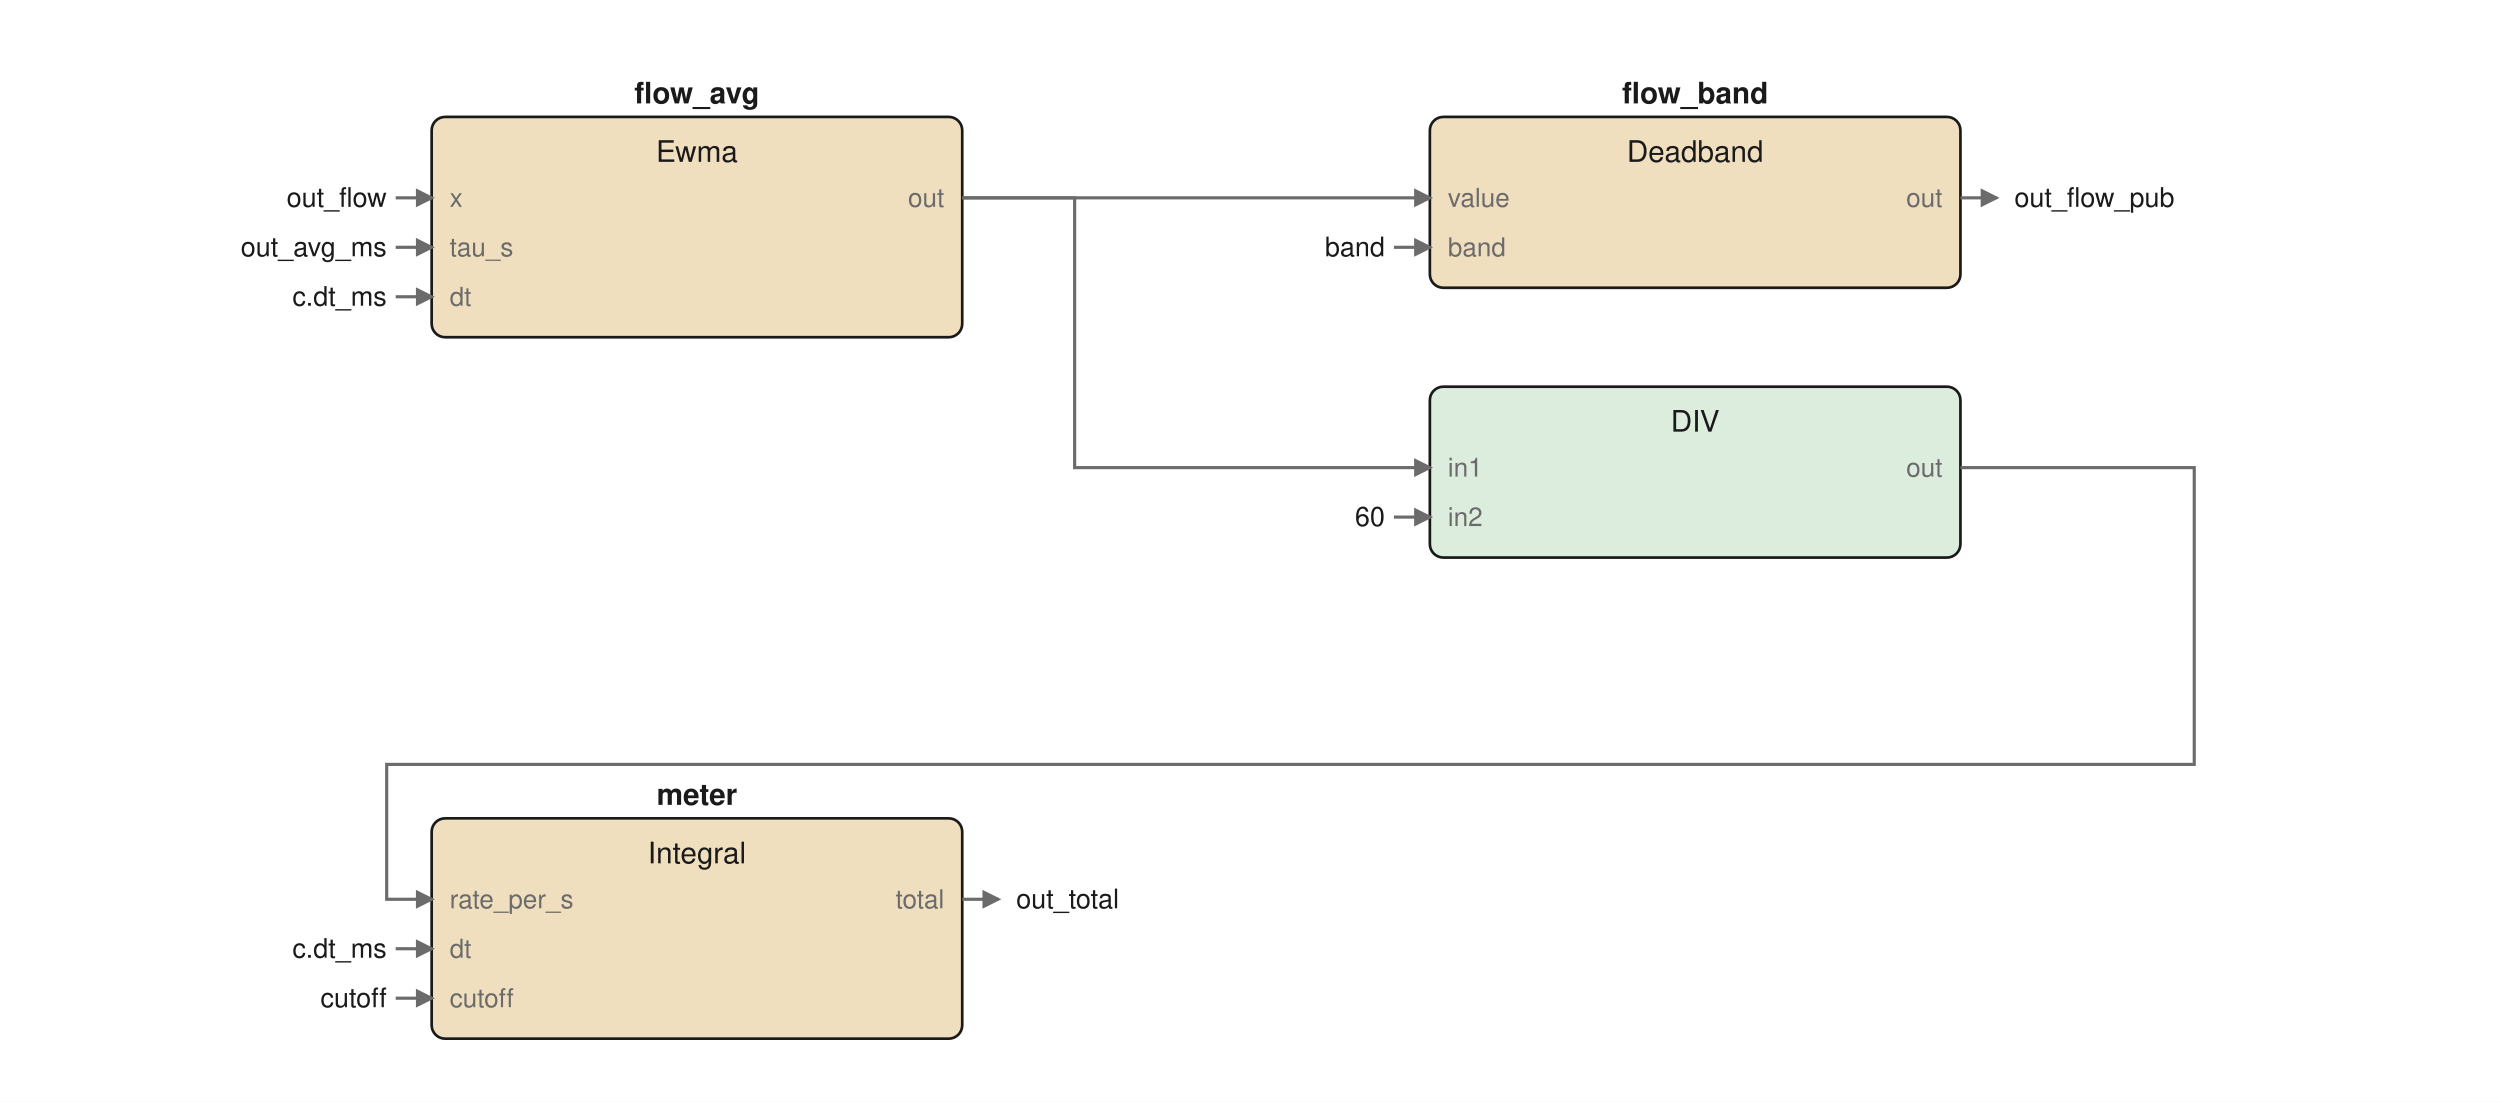
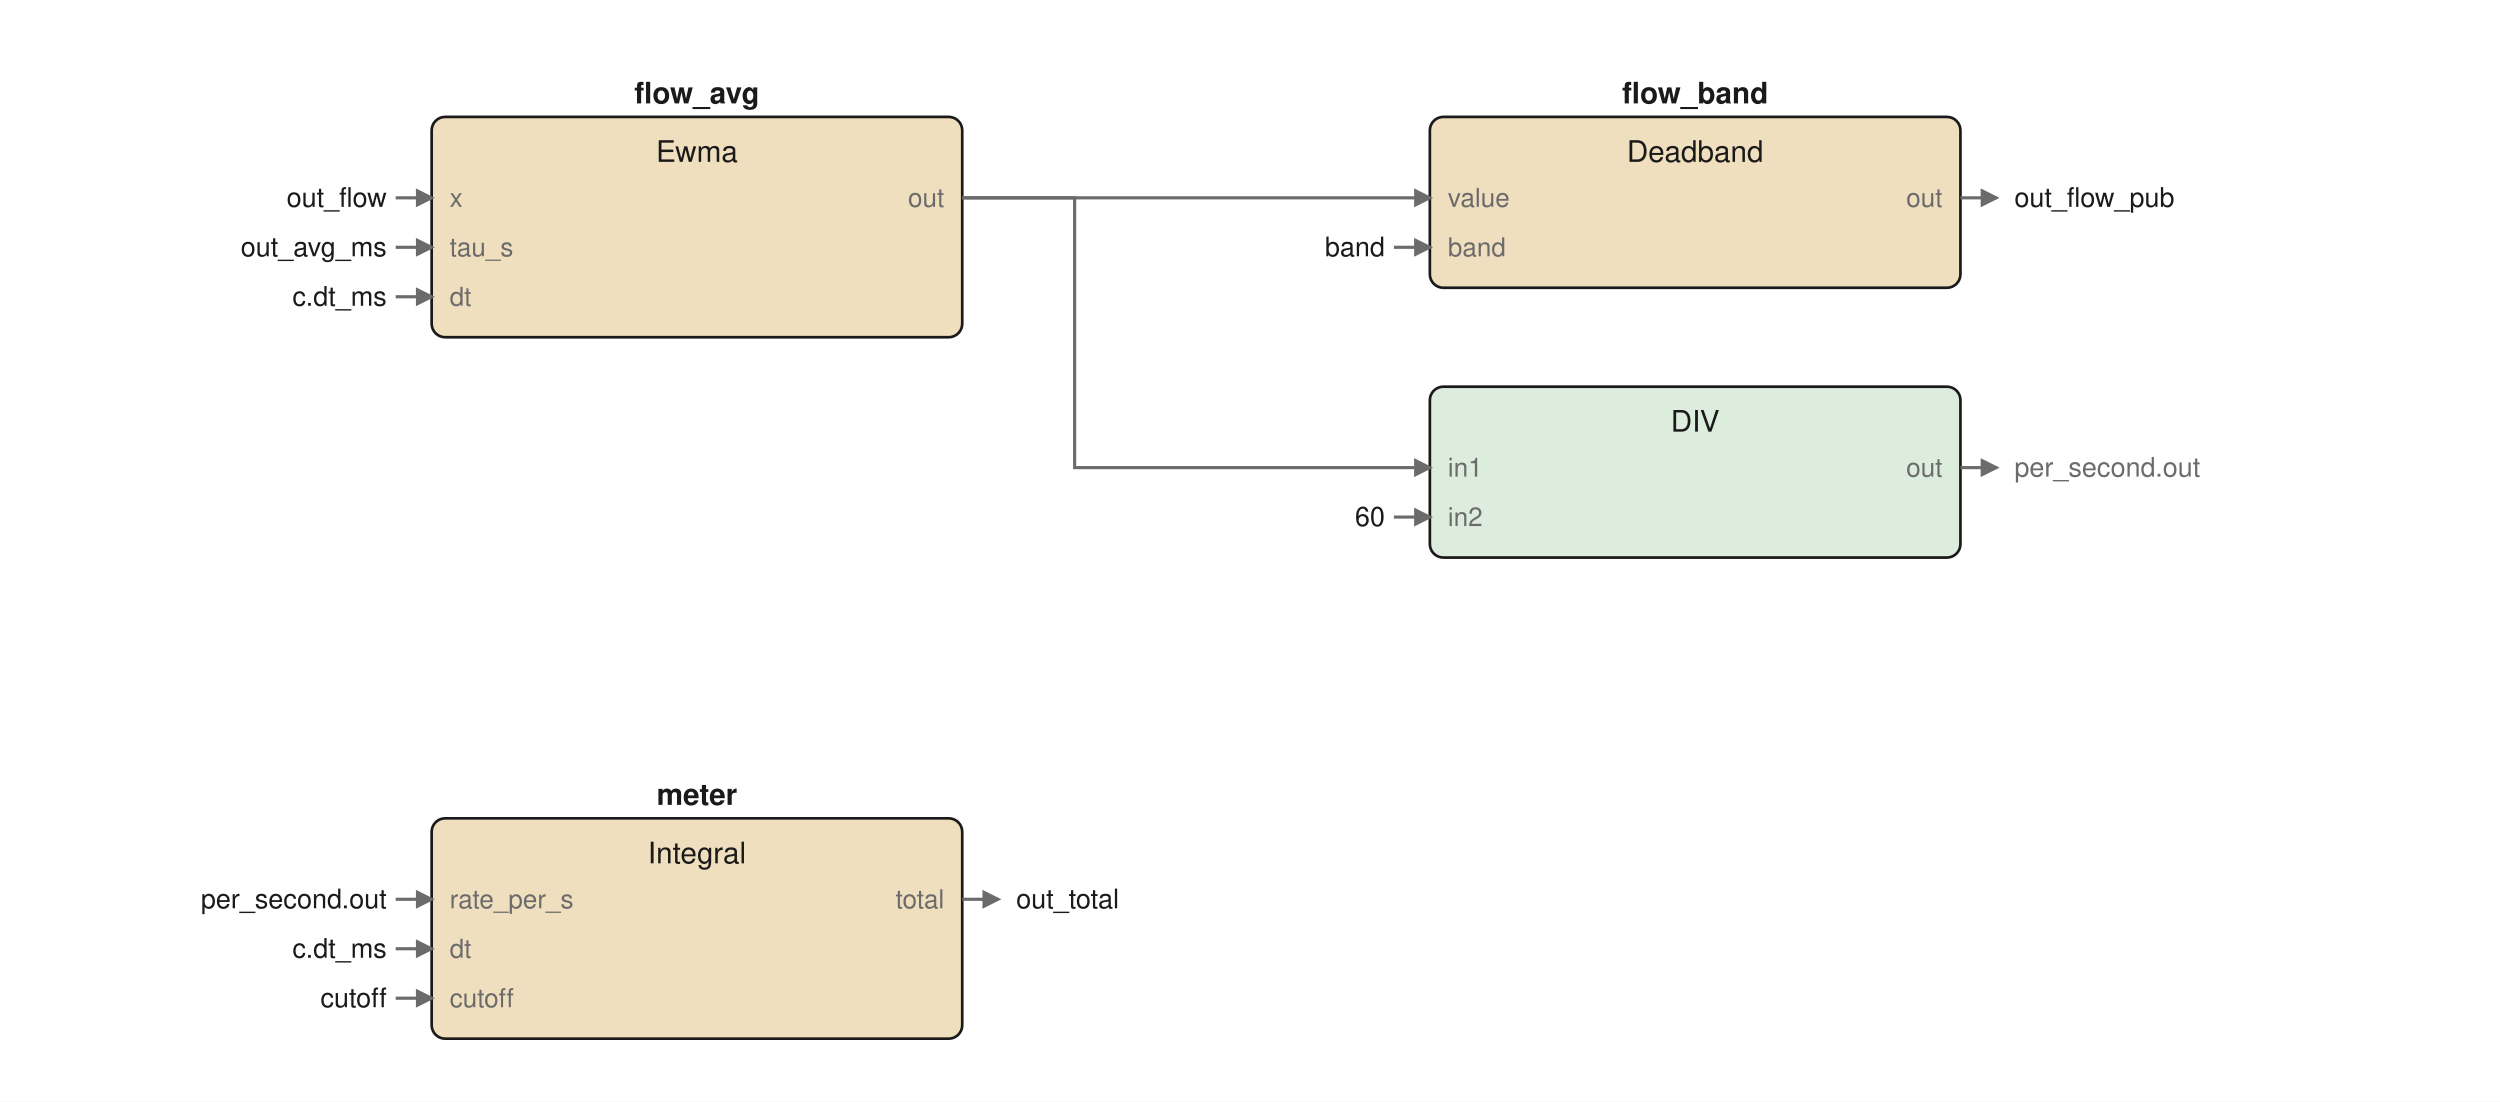
- <svg xmlns="http://www.w3.org/2000/svg" width="556" height="245" viewBox="0 0 556 245" style="max-width:100%;height:auto" content="&lt;mxfile host=&quot;app.diagrams.net&quot; type=&quot;device&quot;&gt;&lt;diagram id=&quot;irr_mtr_output_fbd&quot; name=&quot;irr_mtr_output_fbd&quot;&gt;&lt;mxGraphModel dx=&quot;556&quot; dy=&quot;245&quot; grid=&quot;0&quot; gridSize=&quot;10&quot; guides=&quot;1&quot; tooltips=&quot;1&quot; connect=&quot;1&quot; arrows=&quot;1&quot; fold=&quot;1&quot; page=&quot;1&quot; pageScale=&quot;1&quot; pageWidth=&quot;556&quot; pageHeight=&quot;245&quot; math=&quot;0&quot; shadow=&quot;0&quot;&gt;&lt;root&gt;&lt;mxCell id=&quot;0&quot;/&gt;&lt;mxCell id=&quot;1&quot; parent=&quot;0&quot;/&gt;&lt;mxCell id=&quot;n2&quot; value=&quot;&quot; style=&quot;rounded=1;fillColor=#f0dfbe;strokeColor=#1a1a1a;whiteSpace=wrap;html=1;fontSize=8&quot; vertex=&quot;1&quot; parent=&quot;1&quot;&gt;&lt;mxGeometry x=&quot;96&quot; y=&quot;26&quot; width=&quot;118&quot; height=&quot;49&quot; as=&quot;geometry&quot;/&gt;&lt;/mxCell&gt;&lt;mxCell id=&quot;n3&quot; value=&quot;flow_avg&quot; style=&quot;text;html=1;fontSize=6;fontColor=#1a1a1a;align=center;fontStyle=1&quot; vertex=&quot;1&quot; parent=&quot;1&quot;&gt;&lt;mxGeometry x=&quot;155.0&quot; y=&quot;16.4&quot; width=&quot;40&quot; height=&quot;10.6&quot; as=&quot;geometry&quot;/&gt;&lt;/mxCell&gt;&lt;mxCell id=&quot;n4&quot; value=&quot;Ewma&quot; style=&quot;text;html=1;fontSize=6;fontColor=#1a1a1a;align=center&quot; vertex=&quot;1&quot; parent=&quot;1&quot;&gt;&lt;mxGeometry x=&quot;155.0&quot; y=&quot;29.4&quot; width=&quot;40&quot; height=&quot;10.6&quot; as=&quot;geometry&quot;/&gt;&lt;/mxCell&gt;&lt;mxCell id=&quot;n5&quot; value=&quot;x&quot; style=&quot;text;html=1;fontSize=5;fontColor=#6b6b6b;align=left&quot; vertex=&quot;1&quot; parent=&quot;1&quot;&gt;&lt;mxGeometry x=&quot;100&quot; y=&quot;40.2&quot; width=&quot;40&quot; height=&quot;9.8&quot; as=&quot;geometry&quot;/&gt;&lt;/mxCell&gt;&lt;mxCell id=&quot;n6&quot; value=&quot;tau_s&quot; style=&quot;text;html=1;fontSize=5;fontColor=#6b6b6b;align=left&quot; vertex=&quot;1&quot; parent=&quot;1&quot;&gt;&lt;mxGeometry x=&quot;100&quot; y=&quot;51.2&quot; width=&quot;40&quot; height=&quot;9.8&quot; as=&quot;geometry&quot;/&gt;&lt;/mxCell&gt;&lt;mxCell id=&quot;n7&quot; value=&quot;dt&quot; style=&quot;text;html=1;fontSize=5;fontColor=#6b6b6b;align=left&quot; vertex=&quot;1&quot; parent=&quot;1&quot;&gt;&lt;mxGeometry x=&quot;100&quot; y=&quot;62.2&quot; width=&quot;40&quot; height=&quot;9.8&quot; as=&quot;geometry&quot;/&gt;&lt;/mxCell&gt;&lt;mxCell id=&quot;n8&quot; value=&quot;out&quot; style=&quot;text;html=1;fontSize=5;fontColor=#6b6b6b;align=left&quot; vertex=&quot;1&quot; parent=&quot;1&quot;&gt;&lt;mxGeometry x=&quot;210&quot; y=&quot;40.2&quot; width=&quot;40&quot; height=&quot;9.8&quot; as=&quot;geometry&quot;/&gt;&lt;/mxCell&gt;&lt;mxCell id=&quot;n9&quot; value=&quot;&quot; style=&quot;rounded=1;fillColor=#f0dfbe;strokeColor=#1a1a1a;whiteSpace=wrap;html=1;fontSize=8&quot; vertex=&quot;1&quot; parent=&quot;1&quot;&gt;&lt;mxGeometry x=&quot;318&quot; y=&quot;26&quot; width=&quot;118&quot; height=&quot;38&quot; as=&quot;geometry&quot;/&gt;&lt;/mxCell&gt;&lt;mxCell id=&quot;n10&quot; value=&quot;flow_band&quot; style=&quot;text;html=1;fontSize=6;fontColor=#1a1a1a;align=center;fontStyle=1&quot; vertex=&quot;1&quot; parent=&quot;1&quot;&gt;&lt;mxGeometry x=&quot;377.0&quot; y=&quot;16.4&quot; width=&quot;45&quot; height=&quot;10.6&quot; as=&quot;geometry&quot;/&gt;&lt;/mxCell&gt;&lt;mxCell id=&quot;n11&quot; value=&quot;Deadband&quot; style=&quot;text;html=1;fontSize=6;fontColor=#1a1a1a;align=center&quot; vertex=&quot;1&quot; parent=&quot;1&quot;&gt;&lt;mxGeometry x=&quot;377.0&quot; y=&quot;29.4&quot; width=&quot;40&quot; height=&quot;10.6&quot; as=&quot;geometry&quot;/&gt;&lt;/mxCell&gt;&lt;mxCell id=&quot;n12&quot; value=&quot;value&quot; style=&quot;text;html=1;fontSize=5;fontColor=#6b6b6b;align=left&quot; vertex=&quot;1&quot; parent=&quot;1&quot;&gt;&lt;mxGeometry x=&quot;322&quot; y=&quot;40.2&quot; width=&quot;40&quot; height=&quot;9.8&quot; as=&quot;geometry&quot;/&gt;&lt;/mxCell&gt;&lt;mxCell id=&quot;n13&quot; value=&quot;band&quot; style=&quot;text;html=1;fontSize=5;fontColor=#6b6b6b;align=left&quot; vertex=&quot;1&quot; parent=&quot;1&quot;&gt;&lt;mxGeometry x=&quot;322&quot; y=&quot;51.2&quot; width=&quot;40&quot; height=&quot;9.8&quot; as=&quot;geometry&quot;/&gt;&lt;/mxCell&gt;&lt;mxCell id=&quot;n14&quot; value=&quot;out&quot; style=&quot;text;html=1;fontSize=5;fontColor=#6b6b6b;align=left&quot; vertex=&quot;1&quot; parent=&quot;1&quot;&gt;&lt;mxGeometry x=&quot;432&quot; y=&quot;40.2&quot; width=&quot;40&quot; height=&quot;9.8&quot; as=&quot;geometry&quot;/&gt;&lt;/mxCell&gt;&lt;mxCell id=&quot;n15&quot; value=&quot;&quot; style=&quot;rounded=1;fillColor=#dcecdd;strokeColor=#1a1a1a;whiteSpace=wrap;html=1;fontSize=8&quot; vertex=&quot;1&quot; parent=&quot;1&quot;&gt;&lt;mxGeometry x=&quot;318&quot; y=&quot;86&quot; width=&quot;118&quot; height=&quot;38&quot; as=&quot;geometry&quot;/&gt;&lt;/mxCell&gt;&lt;mxCell id=&quot;n16&quot; value=&quot;DIV&quot; style=&quot;text;html=1;fontSize=6;fontColor=#1a1a1a;align=center&quot; vertex=&quot;1&quot; parent=&quot;1&quot;&gt;&lt;mxGeometry x=&quot;377.0&quot; y=&quot;89.4&quot; width=&quot;40&quot; height=&quot;10.6&quot; as=&quot;geometry&quot;/&gt;&lt;/mxCell&gt;&lt;mxCell id=&quot;n17&quot; value=&quot;in1&quot; style=&quot;text;html=1;fontSize=5;fontColor=#6b6b6b;align=left&quot; vertex=&quot;1&quot; parent=&quot;1&quot;&gt;&lt;mxGeometry x=&quot;322&quot; y=&quot;100.2&quot; width=&quot;40&quot; height=&quot;9.8&quot; as=&quot;geometry&quot;/&gt;&lt;/mxCell&gt;&lt;mxCell id=&quot;n18&quot; value=&quot;in2&quot; style=&quot;text;html=1;fontSize=5;fontColor=#6b6b6b;align=left&quot; vertex=&quot;1&quot; parent=&quot;1&quot;&gt;&lt;mxGeometry x=&quot;322&quot; y=&quot;111.2&quot; width=&quot;40&quot; height=&quot;9.8&quot; as=&quot;geometry&quot;/&gt;&lt;/mxCell&gt;&lt;mxCell id=&quot;n19&quot; value=&quot;out&quot; style=&quot;text;html=1;fontSize=5;fontColor=#6b6b6b;align=left&quot; vertex=&quot;1&quot; parent=&quot;1&quot;&gt;&lt;mxGeometry x=&quot;432&quot; y=&quot;100.2&quot; width=&quot;40&quot; height=&quot;9.8&quot; as=&quot;geometry&quot;/&gt;&lt;/mxCell&gt;&lt;mxCell id=&quot;n20&quot; value=&quot;&quot; style=&quot;rounded=1;fillColor=#f0dfbe;strokeColor=#1a1a1a;whiteSpace=wrap;html=1;fontSize=8&quot; vertex=&quot;1&quot; parent=&quot;1&quot;&gt;&lt;mxGeometry x=&quot;96&quot; y=&quot;182&quot; width=&quot;118&quot; height=&quot;49&quot; as=&quot;geometry&quot;/&gt;&lt;/mxCell&gt;&lt;mxCell id=&quot;n21&quot; value=&quot;meter&quot; style=&quot;text;html=1;fontSize=6;fontColor=#1a1a1a;align=center;fontStyle=1&quot; vertex=&quot;1&quot; parent=&quot;1&quot;&gt;&lt;mxGeometry x=&quot;155.0&quot; y=&quot;172.4&quot; width=&quot;40&quot; height=&quot;10.6&quot; as=&quot;geometry&quot;/&gt;&lt;/mxCell&gt;&lt;mxCell id=&quot;n22&quot; value=&quot;Integral&quot; style=&quot;text;html=1;fontSize=6;fontColor=#1a1a1a;align=center&quot; vertex=&quot;1&quot; parent=&quot;1&quot;&gt;&lt;mxGeometry x=&quot;155.0&quot; y=&quot;185.4&quot; width=&quot;40&quot; height=&quot;10.6&quot; as=&quot;geometry&quot;/&gt;&lt;/mxCell&gt;&lt;mxCell id=&quot;n23&quot; value=&quot;rate_per_s&quot; style=&quot;text;html=1;fontSize=5;fontColor=#6b6b6b;align=left&quot; vertex=&quot;1&quot; parent=&quot;1&quot;&gt;&lt;mxGeometry x=&quot;100&quot; y=&quot;196.2&quot; width=&quot;50&quot; height=&quot;9.8&quot; as=&quot;geometry&quot;/&gt;&lt;/mxCell&gt;&lt;mxCell id=&quot;n24&quot; value=&quot;dt&quot; style=&quot;text;html=1;fontSize=5;fontColor=#6b6b6b;align=left&quot; vertex=&quot;1&quot; parent=&quot;1&quot;&gt;&lt;mxGeometry x=&quot;100&quot; y=&quot;207.2&quot; width=&quot;40&quot; height=&quot;9.8&quot; as=&quot;geometry&quot;/&gt;&lt;/mxCell&gt;&lt;mxCell id=&quot;n25&quot; value=&quot;cutoff&quot; style=&quot;text;html=1;fontSize=5;fontColor=#6b6b6b;align=left&quot; vertex=&quot;1&quot; parent=&quot;1&quot;&gt;&lt;mxGeometry x=&quot;100&quot; y=&quot;218.2&quot; width=&quot;40&quot; height=&quot;9.8&quot; as=&quot;geometry&quot;/&gt;&lt;/mxCell&gt;&lt;mxCell id=&quot;n26&quot; value=&quot;total&quot; style=&quot;text;html=1;fontSize=5;fontColor=#6b6b6b;align=left&quot; vertex=&quot;1&quot; parent=&quot;1&quot;&gt;&lt;mxGeometry x=&quot;210&quot; y=&quot;196.2&quot; width=&quot;40&quot; height=&quot;9.8&quot; as=&quot;geometry&quot;/&gt;&lt;/mxCell&gt;&lt;mxCell id=&quot;e27&quot; value=&quot;&quot; style=&quot;edgeStyle=none;html=1;strokeColor=#6b6b6b;endArrow=block&quot; edge=&quot;1&quot; parent=&quot;1&quot;&gt;&lt;mxGeometry relative=&quot;1&quot; as=&quot;geometry&quot;&gt;&lt;mxPoint x=&quot;436&quot; y=&quot;44&quot; as=&quot;sourcePoint&quot;/&gt;&lt;mxPoint x=&quot;444&quot; y=&quot;44&quot; as=&quot;targetPoint&quot;/&gt;&lt;/mxGeometry&gt;&lt;/mxCell&gt;&lt;mxCell id=&quot;n28&quot; value=&quot;out_flow_pub&quot; style=&quot;text;html=1;fontSize=6;fontColor=#1a1a1a;align=left&quot; vertex=&quot;1&quot; parent=&quot;1&quot;&gt;&lt;mxGeometry x=&quot;448&quot; y=&quot;40.0&quot; width=&quot;60&quot; height=&quot;10.0&quot; as=&quot;geometry&quot;/&gt;&lt;/mxCell&gt;&lt;mxCell id=&quot;e29&quot; value=&quot;&quot; style=&quot;edgeStyle=none;html=1;strokeColor=#6b6b6b;endArrow=block&quot; edge=&quot;1&quot; parent=&quot;1&quot;&gt;&lt;mxGeometry relative=&quot;1&quot; as=&quot;geometry&quot;&gt;&lt;mxPoint x=&quot;214&quot; y=&quot;200&quot; as=&quot;sourcePoint&quot;/&gt;&lt;mxPoint x=&quot;222&quot; y=&quot;200&quot; as=&quot;targetPoint&quot;/&gt;&lt;/mxGeometry&gt;&lt;/mxCell&gt;&lt;mxCell id=&quot;n30&quot; value=&quot;out_total&quot; style=&quot;text;html=1;fontSize=6;fontColor=#1a1a1a;align=left&quot; vertex=&quot;1&quot; parent=&quot;1&quot;&gt;&lt;mxGeometry x=&quot;226&quot; y=&quot;196.0&quot; width=&quot;45&quot; height=&quot;10.0&quot; as=&quot;geometry&quot;/&gt;&lt;/mxCell&gt;&lt;mxCell id=&quot;e31&quot; value=&quot;&quot; style=&quot;edgeStyle=none;html=1;strokeColor=#6b6b6b;endArrow=block&quot; edge=&quot;1&quot; parent=&quot;1&quot;&gt;&lt;mxGeometry relative=&quot;1&quot; as=&quot;geometry&quot;&gt;&lt;mxPoint x=&quot;214&quot; y=&quot;44&quot; as=&quot;sourcePoint&quot;/&gt;&lt;mxPoint x=&quot;318&quot; y=&quot;44&quot; as=&quot;targetPoint&quot;/&gt;&lt;/mxGeometry&gt;&lt;/mxCell&gt;&lt;mxCell id=&quot;e32&quot; value=&quot;&quot; style=&quot;edgeStyle=none;html=1;strokeColor=#6b6b6b;endArrow=block&quot; edge=&quot;1&quot; parent=&quot;1&quot;&gt;&lt;mxGeometry relative=&quot;1&quot; as=&quot;geometry&quot;&gt;&lt;mxPoint x=&quot;214&quot; y=&quot;44&quot; as=&quot;sourcePoint&quot;/&gt;&lt;mxPoint x=&quot;318&quot; y=&quot;104&quot; as=&quot;targetPoint&quot;/&gt;&lt;Array as=&quot;points&quot;&gt;&lt;mxPoint x=&quot;239&quot; y=&quot;44&quot;/&gt;&lt;mxPoint x=&quot;239&quot; y=&quot;104&quot;/&gt;&lt;/Array&gt;&lt;/mxGeometry&gt;&lt;/mxCell&gt;&lt;mxCell id=&quot;e33&quot; value=&quot;&quot; style=&quot;edgeStyle=none;html=1;strokeColor=#6b6b6b;endArrow=block&quot; edge=&quot;1&quot; parent=&quot;1&quot;&gt;&lt;mxGeometry relative=&quot;1&quot; as=&quot;geometry&quot;&gt;&lt;mxPoint x=&quot;436&quot; y=&quot;104&quot; as=&quot;sourcePoint&quot;/&gt;&lt;mxPoint x=&quot;96&quot; y=&quot;200&quot; as=&quot;targetPoint&quot;/&gt;&lt;Array as=&quot;points&quot;&gt;&lt;mxPoint x=&quot;488&quot; y=&quot;104&quot;/&gt;&lt;mxPoint x=&quot;488&quot; y=&quot;170&quot;/&gt;&lt;mxPoint x=&quot;86&quot; y=&quot;170&quot;/&gt;&lt;mxPoint x=&quot;86&quot; y=&quot;200&quot;/&gt;&lt;/Array&gt;&lt;/mxGeometry&gt;&lt;/mxCell&gt;&lt;mxCell id=&quot;n34&quot; value=&quot;out_flow&quot; style=&quot;text;html=1;fontSize=6;fontColor=#1a1a1a;align=left&quot; vertex=&quot;1&quot; parent=&quot;1&quot;&gt;&lt;mxGeometry x=&quot;86&quot; y=&quot;40.0&quot; width=&quot;40&quot; height=&quot;10.0&quot; as=&quot;geometry&quot;/&gt;&lt;/mxCell&gt;&lt;mxCell id=&quot;e35&quot; value=&quot;&quot; style=&quot;edgeStyle=none;html=1;strokeColor=#6b6b6b;endArrow=block&quot; edge=&quot;1&quot; parent=&quot;1&quot;&gt;&lt;mxGeometry relative=&quot;1&quot; as=&quot;geometry&quot;&gt;&lt;mxPoint x=&quot;88&quot; y=&quot;44&quot; as=&quot;sourcePoint&quot;/&gt;&lt;mxPoint x=&quot;96&quot; y=&quot;44&quot; as=&quot;targetPoint&quot;/&gt;&lt;/mxGeometry&gt;&lt;/mxCell&gt;&lt;mxCell id=&quot;n36&quot; value=&quot;out_avg_ms&quot; style=&quot;text;html=1;fontSize=6;fontColor=#1a1a1a;align=left&quot; vertex=&quot;1&quot; parent=&quot;1&quot;&gt;&lt;mxGeometry x=&quot;86&quot; y=&quot;51.0&quot; width=&quot;50&quot; height=&quot;10.0&quot; as=&quot;geometry&quot;/&gt;&lt;/mxCell&gt;&lt;mxCell id=&quot;e37&quot; value=&quot;&quot; style=&quot;edgeStyle=none;html=1;strokeColor=#6b6b6b;endArrow=block&quot; edge=&quot;1&quot; parent=&quot;1&quot;&gt;&lt;mxGeometry relative=&quot;1&quot; as=&quot;geometry&quot;&gt;&lt;mxPoint x=&quot;88&quot; y=&quot;55&quot; as=&quot;sourcePoint&quot;/&gt;&lt;mxPoint x=&quot;96&quot; y=&quot;55&quot; as=&quot;targetPoint&quot;/&gt;&lt;/mxGeometry&gt;&lt;/mxCell&gt;&lt;mxCell id=&quot;n38&quot; value=&quot;c.dt_ms&quot; style=&quot;text;html=1;fontSize=6;fontColor=#1a1a1a;align=left&quot; vertex=&quot;1&quot; parent=&quot;1&quot;&gt;&lt;mxGeometry x=&quot;86&quot; y=&quot;62.0&quot; width=&quot;40&quot; height=&quot;10.0&quot; as=&quot;geometry&quot;/&gt;&lt;/mxCell&gt;&lt;mxCell id=&quot;e39&quot; value=&quot;&quot; style=&quot;edgeStyle=none;html=1;strokeColor=#6b6b6b;endArrow=block&quot; edge=&quot;1&quot; parent=&quot;1&quot;&gt;&lt;mxGeometry relative=&quot;1&quot; as=&quot;geometry&quot;&gt;&lt;mxPoint x=&quot;88&quot; y=&quot;66&quot; as=&quot;sourcePoint&quot;/&gt;&lt;mxPoint x=&quot;96&quot; y=&quot;66&quot; as=&quot;targetPoint&quot;/&gt;&lt;/mxGeometry&gt;&lt;/mxCell&gt;&lt;mxCell id=&quot;n40&quot; value=&quot;band&quot; style=&quot;text;html=1;fontSize=6;fontColor=#1a1a1a;align=left&quot; vertex=&quot;1&quot; parent=&quot;1&quot;&gt;&lt;mxGeometry x=&quot;308&quot; y=&quot;51.0&quot; width=&quot;40&quot; height=&quot;10.0&quot; as=&quot;geometry&quot;/&gt;&lt;/mxCell&gt;&lt;mxCell id=&quot;e41&quot; value=&quot;&quot; style=&quot;edgeStyle=none;html=1;strokeColor=#6b6b6b;endArrow=block&quot; edge=&quot;1&quot; parent=&quot;1&quot;&gt;&lt;mxGeometry relative=&quot;1&quot; as=&quot;geometry&quot;&gt;&lt;mxPoint x=&quot;310&quot; y=&quot;55&quot; as=&quot;sourcePoint&quot;/&gt;&lt;mxPoint x=&quot;318&quot; y=&quot;55&quot; as=&quot;targetPoint&quot;/&gt;&lt;/mxGeometry&gt;&lt;/mxCell&gt;&lt;mxCell id=&quot;n42&quot; value=&quot;60&quot; style=&quot;text;html=1;fontSize=6;fontColor=#1a1a1a;align=left&quot; vertex=&quot;1&quot; parent=&quot;1&quot;&gt;&lt;mxGeometry x=&quot;308&quot; y=&quot;111.0&quot; width=&quot;40&quot; height=&quot;10.0&quot; as=&quot;geometry&quot;/&gt;&lt;/mxCell&gt;&lt;mxCell id=&quot;e43&quot; value=&quot;&quot; style=&quot;edgeStyle=none;html=1;strokeColor=#6b6b6b;endArrow=block&quot; edge=&quot;1&quot; parent=&quot;1&quot;&gt;&lt;mxGeometry relative=&quot;1&quot; as=&quot;geometry&quot;&gt;&lt;mxPoint x=&quot;310&quot; y=&quot;115&quot; as=&quot;sourcePoint&quot;/&gt;&lt;mxPoint x=&quot;318&quot; y=&quot;115&quot; as=&quot;targetPoint&quot;/&gt;&lt;/mxGeometry&gt;&lt;/mxCell&gt;&lt;mxCell id=&quot;n44&quot; value=&quot;c.dt_ms&quot; style=&quot;text;html=1;fontSize=6;fontColor=#1a1a1a;align=left&quot; vertex=&quot;1&quot; parent=&quot;1&quot;&gt;&lt;mxGeometry x=&quot;86&quot; y=&quot;207.0&quot; width=&quot;40&quot; height=&quot;10.0&quot; as=&quot;geometry&quot;/&gt;&lt;/mxCell&gt;&lt;mxCell id=&quot;e45&quot; value=&quot;&quot; style=&quot;edgeStyle=none;html=1;strokeColor=#6b6b6b;endArrow=block&quot; edge=&quot;1&quot; parent=&quot;1&quot;&gt;&lt;mxGeometry relative=&quot;1&quot; as=&quot;geometry&quot;&gt;&lt;mxPoint x=&quot;88&quot; y=&quot;211&quot; as=&quot;sourcePoint&quot;/&gt;&lt;mxPoint x=&quot;96&quot; y=&quot;211&quot; as=&quot;targetPoint&quot;/&gt;&lt;/mxGeometry&gt;&lt;/mxCell&gt;&lt;mxCell id=&quot;n46&quot; value=&quot;cutoff&quot; style=&quot;text;html=1;fontSize=6;fontColor=#1a1a1a;align=left&quot; vertex=&quot;1&quot; parent=&quot;1&quot;&gt;&lt;mxGeometry x=&quot;86&quot; y=&quot;218.0&quot; width=&quot;40&quot; height=&quot;10.0&quot; as=&quot;geometry&quot;/&gt;&lt;/mxCell&gt;&lt;mxCell id=&quot;e47&quot; value=&quot;&quot; style=&quot;edgeStyle=none;html=1;strokeColor=#6b6b6b;endArrow=block&quot; edge=&quot;1&quot; parent=&quot;1&quot;&gt;&lt;mxGeometry relative=&quot;1&quot; as=&quot;geometry&quot;&gt;&lt;mxPoint x=&quot;88&quot; y=&quot;222&quot; as=&quot;sourcePoint&quot;/&gt;&lt;mxPoint x=&quot;96&quot; y=&quot;222&quot; as=&quot;targetPoint&quot;/&gt;&lt;/mxGeometry&gt;&lt;/mxCell&gt;&lt;/root&gt;&lt;/mxGraphModel&gt;&lt;/diagram&gt;&lt;/mxfile&gt;">
+ <svg xmlns="http://www.w3.org/2000/svg" width="556" height="245" viewBox="0 0 556 245" style="max-width:100%;height:auto" content="&lt;mxfile host=&quot;app.diagrams.net&quot; type=&quot;device&quot;&gt;&lt;diagram id=&quot;irr_mtr_output_fbd&quot; name=&quot;irr_mtr_output_fbd&quot;&gt;&lt;mxGraphModel dx=&quot;556&quot; dy=&quot;245&quot; grid=&quot;0&quot; gridSize=&quot;10&quot; guides=&quot;1&quot; tooltips=&quot;1&quot; connect=&quot;1&quot; arrows=&quot;1&quot; fold=&quot;1&quot; page=&quot;1&quot; pageScale=&quot;1&quot; pageWidth=&quot;556&quot; pageHeight=&quot;245&quot; math=&quot;0&quot; shadow=&quot;0&quot;&gt;&lt;root&gt;&lt;mxCell id=&quot;0&quot;/&gt;&lt;mxCell id=&quot;1&quot; parent=&quot;0&quot;/&gt;&lt;mxCell id=&quot;n2&quot; value=&quot;&quot; style=&quot;rounded=1;fillColor=#f0dfbe;strokeColor=#1a1a1a;whiteSpace=wrap;html=1;fontSize=8&quot; vertex=&quot;1&quot; parent=&quot;1&quot;&gt;&lt;mxGeometry x=&quot;96&quot; y=&quot;26&quot; width=&quot;118&quot; height=&quot;49&quot; as=&quot;geometry&quot;/&gt;&lt;/mxCell&gt;&lt;mxCell id=&quot;n3&quot; value=&quot;flow_avg&quot; style=&quot;text;html=1;fontSize=6;fontColor=#1a1a1a;align=center;fontStyle=1&quot; vertex=&quot;1&quot; parent=&quot;1&quot;&gt;&lt;mxGeometry x=&quot;155.0&quot; y=&quot;16.4&quot; width=&quot;40&quot; height=&quot;10.6&quot; as=&quot;geometry&quot;/&gt;&lt;/mxCell&gt;&lt;mxCell id=&quot;n4&quot; value=&quot;Ewma&quot; style=&quot;text;html=1;fontSize=6;fontColor=#1a1a1a;align=center&quot; vertex=&quot;1&quot; parent=&quot;1&quot;&gt;&lt;mxGeometry x=&quot;155.0&quot; y=&quot;29.4&quot; width=&quot;40&quot; height=&quot;10.6&quot; as=&quot;geometry&quot;/&gt;&lt;/mxCell&gt;&lt;mxCell id=&quot;n5&quot; value=&quot;x&quot; style=&quot;text;html=1;fontSize=5;fontColor=#6b6b6b;align=left&quot; vertex=&quot;1&quot; parent=&quot;1&quot;&gt;&lt;mxGeometry x=&quot;100&quot; y=&quot;40.2&quot; width=&quot;40&quot; height=&quot;9.8&quot; as=&quot;geometry&quot;/&gt;&lt;/mxCell&gt;&lt;mxCell id=&quot;n6&quot; value=&quot;tau_s&quot; style=&quot;text;html=1;fontSize=5;fontColor=#6b6b6b;align=left&quot; vertex=&quot;1&quot; parent=&quot;1&quot;&gt;&lt;mxGeometry x=&quot;100&quot; y=&quot;51.2&quot; width=&quot;40&quot; height=&quot;9.8&quot; as=&quot;geometry&quot;/&gt;&lt;/mxCell&gt;&lt;mxCell id=&quot;n7&quot; value=&quot;dt&quot; style=&quot;text;html=1;fontSize=5;fontColor=#6b6b6b;align=left&quot; vertex=&quot;1&quot; parent=&quot;1&quot;&gt;&lt;mxGeometry x=&quot;100&quot; y=&quot;62.2&quot; width=&quot;40&quot; height=&quot;9.8&quot; as=&quot;geometry&quot;/&gt;&lt;/mxCell&gt;&lt;mxCell id=&quot;n8&quot; value=&quot;out&quot; style=&quot;text;html=1;fontSize=5;fontColor=#6b6b6b;align=left&quot; vertex=&quot;1&quot; parent=&quot;1&quot;&gt;&lt;mxGeometry x=&quot;210&quot; y=&quot;40.2&quot; width=&quot;40&quot; height=&quot;9.8&quot; as=&quot;geometry&quot;/&gt;&lt;/mxCell&gt;&lt;mxCell id=&quot;n9&quot; value=&quot;&quot; style=&quot;rounded=1;fillColor=#f0dfbe;strokeColor=#1a1a1a;whiteSpace=wrap;html=1;fontSize=8&quot; vertex=&quot;1&quot; parent=&quot;1&quot;&gt;&lt;mxGeometry x=&quot;318&quot; y=&quot;26&quot; width=&quot;118&quot; height=&quot;38&quot; as=&quot;geometry&quot;/&gt;&lt;/mxCell&gt;&lt;mxCell id=&quot;n10&quot; value=&quot;flow_band&quot; style=&quot;text;html=1;fontSize=6;fontColor=#1a1a1a;align=center;fontStyle=1&quot; vertex=&quot;1&quot; parent=&quot;1&quot;&gt;&lt;mxGeometry x=&quot;377.0&quot; y=&quot;16.4&quot; width=&quot;45&quot; height=&quot;10.6&quot; as=&quot;geometry&quot;/&gt;&lt;/mxCell&gt;&lt;mxCell id=&quot;n11&quot; value=&quot;Deadband&quot; style=&quot;text;html=1;fontSize=6;fontColor=#1a1a1a;align=center&quot; vertex=&quot;1&quot; parent=&quot;1&quot;&gt;&lt;mxGeometry x=&quot;377.0&quot; y=&quot;29.4&quot; width=&quot;40&quot; height=&quot;10.6&quot; as=&quot;geometry&quot;/&gt;&lt;/mxCell&gt;&lt;mxCell id=&quot;n12&quot; value=&quot;value&quot; style=&quot;text;html=1;fontSize=5;fontColor=#6b6b6b;align=left&quot; vertex=&quot;1&quot; parent=&quot;1&quot;&gt;&lt;mxGeometry x=&quot;322&quot; y=&quot;40.2&quot; width=&quot;40&quot; height=&quot;9.8&quot; as=&quot;geometry&quot;/&gt;&lt;/mxCell&gt;&lt;mxCell id=&quot;n13&quot; value=&quot;band&quot; style=&quot;text;html=1;fontSize=5;fontColor=#6b6b6b;align=left&quot; vertex=&quot;1&quot; parent=&quot;1&quot;&gt;&lt;mxGeometry x=&quot;322&quot; y=&quot;51.2&quot; width=&quot;40&quot; height=&quot;9.8&quot; as=&quot;geometry&quot;/&gt;&lt;/mxCell&gt;&lt;mxCell id=&quot;n14&quot; value=&quot;out&quot; style=&quot;text;html=1;fontSize=5;fontColor=#6b6b6b;align=left&quot; vertex=&quot;1&quot; parent=&quot;1&quot;&gt;&lt;mxGeometry x=&quot;432&quot; y=&quot;40.2&quot; width=&quot;40&quot; height=&quot;9.8&quot; as=&quot;geometry&quot;/&gt;&lt;/mxCell&gt;&lt;mxCell id=&quot;n15&quot; value=&quot;&quot; style=&quot;rounded=1;fillColor=#dcecdd;strokeColor=#1a1a1a;whiteSpace=wrap;html=1;fontSize=8&quot; vertex=&quot;1&quot; parent=&quot;1&quot;&gt;&lt;mxGeometry x=&quot;318&quot; y=&quot;86&quot; width=&quot;118&quot; height=&quot;38&quot; as=&quot;geometry&quot;/&gt;&lt;/mxCell&gt;&lt;mxCell id=&quot;n16&quot; value=&quot;DIV&quot; style=&quot;text;html=1;fontSize=6;fontColor=#1a1a1a;align=center&quot; vertex=&quot;1&quot; parent=&quot;1&quot;&gt;&lt;mxGeometry x=&quot;377.0&quot; y=&quot;89.4&quot; width=&quot;40&quot; height=&quot;10.6&quot; as=&quot;geometry&quot;/&gt;&lt;/mxCell&gt;&lt;mxCell id=&quot;n17&quot; value=&quot;in1&quot; style=&quot;text;html=1;fontSize=5;fontColor=#6b6b6b;align=left&quot; vertex=&quot;1&quot; parent=&quot;1&quot;&gt;&lt;mxGeometry x=&quot;322&quot; y=&quot;100.2&quot; width=&quot;40&quot; height=&quot;9.8&quot; as=&quot;geometry&quot;/&gt;&lt;/mxCell&gt;&lt;mxCell id=&quot;n18&quot; value=&quot;in2&quot; style=&quot;text;html=1;fontSize=5;fontColor=#6b6b6b;align=left&quot; vertex=&quot;1&quot; parent=&quot;1&quot;&gt;&lt;mxGeometry x=&quot;322&quot; y=&quot;111.2&quot; width=&quot;40&quot; height=&quot;9.8&quot; as=&quot;geometry&quot;/&gt;&lt;/mxCell&gt;&lt;mxCell id=&quot;n19&quot; value=&quot;out&quot; style=&quot;text;html=1;fontSize=5;fontColor=#6b6b6b;align=left&quot; vertex=&quot;1&quot; parent=&quot;1&quot;&gt;&lt;mxGeometry x=&quot;432&quot; y=&quot;100.2&quot; width=&quot;40&quot; height=&quot;9.8&quot; as=&quot;geometry&quot;/&gt;&lt;/mxCell&gt;&lt;mxCell id=&quot;n20&quot; value=&quot;&quot; style=&quot;rounded=1;fillColor=#f0dfbe;strokeColor=#1a1a1a;whiteSpace=wrap;html=1;fontSize=8&quot; vertex=&quot;1&quot; parent=&quot;1&quot;&gt;&lt;mxGeometry x=&quot;96&quot; y=&quot;182&quot; width=&quot;118&quot; height=&quot;49&quot; as=&quot;geometry&quot;/&gt;&lt;/mxCell&gt;&lt;mxCell id=&quot;n21&quot; value=&quot;meter&quot; style=&quot;text;html=1;fontSize=6;fontColor=#1a1a1a;align=center;fontStyle=1&quot; vertex=&quot;1&quot; parent=&quot;1&quot;&gt;&lt;mxGeometry x=&quot;155.0&quot; y=&quot;172.4&quot; width=&quot;40&quot; height=&quot;10.6&quot; as=&quot;geometry&quot;/&gt;&lt;/mxCell&gt;&lt;mxCell id=&quot;n22&quot; value=&quot;Integral&quot; style=&quot;text;html=1;fontSize=6;fontColor=#1a1a1a;align=center&quot; vertex=&quot;1&quot; parent=&quot;1&quot;&gt;&lt;mxGeometry x=&quot;155.0&quot; y=&quot;185.4&quot; width=&quot;40&quot; height=&quot;10.6&quot; as=&quot;geometry&quot;/&gt;&lt;/mxCell&gt;&lt;mxCell id=&quot;n23&quot; value=&quot;rate_per_s&quot; style=&quot;text;html=1;fontSize=5;fontColor=#6b6b6b;align=left&quot; vertex=&quot;1&quot; parent=&quot;1&quot;&gt;&lt;mxGeometry x=&quot;100&quot; y=&quot;196.2&quot; width=&quot;50&quot; height=&quot;9.8&quot; as=&quot;geometry&quot;/&gt;&lt;/mxCell&gt;&lt;mxCell id=&quot;n24&quot; value=&quot;dt&quot; style=&quot;text;html=1;fontSize=5;fontColor=#6b6b6b;align=left&quot; vertex=&quot;1&quot; parent=&quot;1&quot;&gt;&lt;mxGeometry x=&quot;100&quot; y=&quot;207.2&quot; width=&quot;40&quot; height=&quot;9.8&quot; as=&quot;geometry&quot;/&gt;&lt;/mxCell&gt;&lt;mxCell id=&quot;n25&quot; value=&quot;cutoff&quot; style=&quot;text;html=1;fontSize=5;fontColor=#6b6b6b;align=left&quot; vertex=&quot;1&quot; parent=&quot;1&quot;&gt;&lt;mxGeometry x=&quot;100&quot; y=&quot;218.2&quot; width=&quot;40&quot; height=&quot;9.8&quot; as=&quot;geometry&quot;/&gt;&lt;/mxCell&gt;&lt;mxCell id=&quot;n26&quot; value=&quot;total&quot; style=&quot;text;html=1;fontSize=5;fontColor=#6b6b6b;align=left&quot; vertex=&quot;1&quot; parent=&quot;1&quot;&gt;&lt;mxGeometry x=&quot;210&quot; y=&quot;196.2&quot; width=&quot;40&quot; height=&quot;9.8&quot; as=&quot;geometry&quot;/&gt;&lt;/mxCell&gt;&lt;mxCell id=&quot;e27&quot; value=&quot;&quot; style=&quot;edgeStyle=none;html=1;strokeColor=#6b6b6b;endArrow=block&quot; edge=&quot;1&quot; parent=&quot;1&quot;&gt;&lt;mxGeometry relative=&quot;1&quot; as=&quot;geometry&quot;&gt;&lt;mxPoint x=&quot;436&quot; y=&quot;44&quot; as=&quot;sourcePoint&quot;/&gt;&lt;mxPoint x=&quot;444&quot; y=&quot;44&quot; as=&quot;targetPoint&quot;/&gt;&lt;/mxGeometry&gt;&lt;/mxCell&gt;&lt;mxCell id=&quot;n28&quot; value=&quot;out_flow_pub&quot; style=&quot;text;html=1;fontSize=6;fontColor=#1a1a1a;align=left&quot; vertex=&quot;1&quot; parent=&quot;1&quot;&gt;&lt;mxGeometry x=&quot;448&quot; y=&quot;40.0&quot; width=&quot;60&quot; height=&quot;10.0&quot; as=&quot;geometry&quot;/&gt;&lt;/mxCell&gt;&lt;mxCell id=&quot;e29&quot; value=&quot;&quot; style=&quot;edgeStyle=none;html=1;strokeColor=#6b6b6b;endArrow=block&quot; edge=&quot;1&quot; parent=&quot;1&quot;&gt;&lt;mxGeometry relative=&quot;1&quot; as=&quot;geometry&quot;&gt;&lt;mxPoint x=&quot;214&quot; y=&quot;200&quot; as=&quot;sourcePoint&quot;/&gt;&lt;mxPoint x=&quot;222&quot; y=&quot;200&quot; as=&quot;targetPoint&quot;/&gt;&lt;/mxGeometry&gt;&lt;/mxCell&gt;&lt;mxCell id=&quot;n30&quot; value=&quot;out_total&quot; style=&quot;text;html=1;fontSize=6;fontColor=#1a1a1a;align=left&quot; vertex=&quot;1&quot; parent=&quot;1&quot;&gt;&lt;mxGeometry x=&quot;226&quot; y=&quot;196.0&quot; width=&quot;45&quot; height=&quot;10.0&quot; as=&quot;geometry&quot;/&gt;&lt;/mxCell&gt;&lt;mxCell id=&quot;e31&quot; value=&quot;&quot; style=&quot;edgeStyle=none;html=1;strokeColor=#6b6b6b;endArrow=block&quot; edge=&quot;1&quot; parent=&quot;1&quot;&gt;&lt;mxGeometry relative=&quot;1&quot; as=&quot;geometry&quot;&gt;&lt;mxPoint x=&quot;436&quot; y=&quot;104&quot; as=&quot;sourcePoint&quot;/&gt;&lt;mxPoint x=&quot;444&quot; y=&quot;104&quot; as=&quot;targetPoint&quot;/&gt;&lt;/mxGeometry&gt;&lt;/mxCell&gt;&lt;mxCell id=&quot;n32&quot; value=&quot;per_second.out&quot; style=&quot;text;html=1;fontSize=6;fontColor=#6b6b6b;align=left&quot; vertex=&quot;1&quot; parent=&quot;1&quot;&gt;&lt;mxGeometry x=&quot;448&quot; y=&quot;100.0&quot; width=&quot;70&quot; height=&quot;10.0&quot; as=&quot;geometry&quot;/&gt;&lt;/mxCell&gt;&lt;mxCell id=&quot;e33&quot; value=&quot;&quot; style=&quot;edgeStyle=none;html=1;strokeColor=#6b6b6b;endArrow=block&quot; edge=&quot;1&quot; parent=&quot;1&quot;&gt;&lt;mxGeometry relative=&quot;1&quot; as=&quot;geometry&quot;&gt;&lt;mxPoint x=&quot;214&quot; y=&quot;44&quot; as=&quot;sourcePoint&quot;/&gt;&lt;mxPoint x=&quot;318&quot; y=&quot;44&quot; as=&quot;targetPoint&quot;/&gt;&lt;/mxGeometry&gt;&lt;/mxCell&gt;&lt;mxCell id=&quot;e34&quot; value=&quot;&quot; style=&quot;edgeStyle=none;html=1;strokeColor=#6b6b6b;endArrow=block&quot; edge=&quot;1&quot; parent=&quot;1&quot;&gt;&lt;mxGeometry relative=&quot;1&quot; as=&quot;geometry&quot;&gt;&lt;mxPoint x=&quot;214&quot; y=&quot;44&quot; as=&quot;sourcePoint&quot;/&gt;&lt;mxPoint x=&quot;318&quot; y=&quot;104&quot; as=&quot;targetPoint&quot;/&gt;&lt;Array as=&quot;points&quot;&gt;&lt;mxPoint x=&quot;239&quot; y=&quot;44&quot;/&gt;&lt;mxPoint x=&quot;239&quot; y=&quot;104&quot;/&gt;&lt;/Array&gt;&lt;/mxGeometry&gt;&lt;/mxCell&gt;&lt;mxCell id=&quot;n35&quot; value=&quot;out_flow&quot; style=&quot;text;html=1;fontSize=6;fontColor=#1a1a1a;align=left&quot; vertex=&quot;1&quot; parent=&quot;1&quot;&gt;&lt;mxGeometry x=&quot;86&quot; y=&quot;40.0&quot; width=&quot;40&quot; height=&quot;10.0&quot; as=&quot;geometry&quot;/&gt;&lt;/mxCell&gt;&lt;mxCell id=&quot;e36&quot; value=&quot;&quot; style=&quot;edgeStyle=none;html=1;strokeColor=#6b6b6b;endArrow=block&quot; edge=&quot;1&quot; parent=&quot;1&quot;&gt;&lt;mxGeometry relative=&quot;1&quot; as=&quot;geometry&quot;&gt;&lt;mxPoint x=&quot;88&quot; y=&quot;44&quot; as=&quot;sourcePoint&quot;/&gt;&lt;mxPoint x=&quot;96&quot; y=&quot;44&quot; as=&quot;targetPoint&quot;/&gt;&lt;/mxGeometry&gt;&lt;/mxCell&gt;&lt;mxCell id=&quot;n37&quot; value=&quot;out_avg_ms&quot; style=&quot;text;html=1;fontSize=6;fontColor=#1a1a1a;align=left&quot; vertex=&quot;1&quot; parent=&quot;1&quot;&gt;&lt;mxGeometry x=&quot;86&quot; y=&quot;51.0&quot; width=&quot;50&quot; height=&quot;10.0&quot; as=&quot;geometry&quot;/&gt;&lt;/mxCell&gt;&lt;mxCell id=&quot;e38&quot; value=&quot;&quot; style=&quot;edgeStyle=none;html=1;strokeColor=#6b6b6b;endArrow=block&quot; edge=&quot;1&quot; parent=&quot;1&quot;&gt;&lt;mxGeometry relative=&quot;1&quot; as=&quot;geometry&quot;&gt;&lt;mxPoint x=&quot;88&quot; y=&quot;55&quot; as=&quot;sourcePoint&quot;/&gt;&lt;mxPoint x=&quot;96&quot; y=&quot;55&quot; as=&quot;targetPoint&quot;/&gt;&lt;/mxGeometry&gt;&lt;/mxCell&gt;&lt;mxCell id=&quot;n39&quot; value=&quot;c.dt_ms&quot; style=&quot;text;html=1;fontSize=6;fontColor=#1a1a1a;align=left&quot; vertex=&quot;1&quot; parent=&quot;1&quot;&gt;&lt;mxGeometry x=&quot;86&quot; y=&quot;62.0&quot; width=&quot;40&quot; height=&quot;10.0&quot; as=&quot;geometry&quot;/&gt;&lt;/mxCell&gt;&lt;mxCell id=&quot;e40&quot; value=&quot;&quot; style=&quot;edgeStyle=none;html=1;strokeColor=#6b6b6b;endArrow=block&quot; edge=&quot;1&quot; parent=&quot;1&quot;&gt;&lt;mxGeometry relative=&quot;1&quot; as=&quot;geometry&quot;&gt;&lt;mxPoint x=&quot;88&quot; y=&quot;66&quot; as=&quot;sourcePoint&quot;/&gt;&lt;mxPoint x=&quot;96&quot; y=&quot;66&quot; as=&quot;targetPoint&quot;/&gt;&lt;/mxGeometry&gt;&lt;/mxCell&gt;&lt;mxCell id=&quot;n41&quot; value=&quot;band&quot; style=&quot;text;html=1;fontSize=6;fontColor=#1a1a1a;align=left&quot; vertex=&quot;1&quot; parent=&quot;1&quot;&gt;&lt;mxGeometry x=&quot;308&quot; y=&quot;51.0&quot; width=&quot;40&quot; height=&quot;10.0&quot; as=&quot;geometry&quot;/&gt;&lt;/mxCell&gt;&lt;mxCell id=&quot;e42&quot; value=&quot;&quot; style=&quot;edgeStyle=none;html=1;strokeColor=#6b6b6b;endArrow=block&quot; edge=&quot;1&quot; parent=&quot;1&quot;&gt;&lt;mxGeometry relative=&quot;1&quot; as=&quot;geometry&quot;&gt;&lt;mxPoint x=&quot;310&quot; y=&quot;55&quot; as=&quot;sourcePoint&quot;/&gt;&lt;mxPoint x=&quot;318&quot; y=&quot;55&quot; as=&quot;targetPoint&quot;/&gt;&lt;/mxGeometry&gt;&lt;/mxCell&gt;&lt;mxCell id=&quot;n43&quot; value=&quot;60&quot; style=&quot;text;html=1;fontSize=6;fontColor=#1a1a1a;align=left&quot; vertex=&quot;1&quot; parent=&quot;1&quot;&gt;&lt;mxGeometry x=&quot;308&quot; y=&quot;111.0&quot; width=&quot;40&quot; height=&quot;10.0&quot; as=&quot;geometry&quot;/&gt;&lt;/mxCell&gt;&lt;mxCell id=&quot;e44&quot; value=&quot;&quot; style=&quot;edgeStyle=none;html=1;strokeColor=#6b6b6b;endArrow=block&quot; edge=&quot;1&quot; parent=&quot;1&quot;&gt;&lt;mxGeometry relative=&quot;1&quot; as=&quot;geometry&quot;&gt;&lt;mxPoint x=&quot;310&quot; y=&quot;115&quot; as=&quot;sourcePoint&quot;/&gt;&lt;mxPoint x=&quot;318&quot; y=&quot;115&quot; as=&quot;targetPoint&quot;/&gt;&lt;/mxGeometry&gt;&lt;/mxCell&gt;&lt;mxCell id=&quot;n45&quot; value=&quot;per_second.out&quot; style=&quot;text;html=1;fontSize=6;fontColor=#1a1a1a;align=left&quot; vertex=&quot;1&quot; parent=&quot;1&quot;&gt;&lt;mxGeometry x=&quot;86&quot; y=&quot;196.0&quot; width=&quot;70&quot; height=&quot;10.0&quot; as=&quot;geometry&quot;/&gt;&lt;/mxCell&gt;&lt;mxCell id=&quot;e46&quot; value=&quot;&quot; style=&quot;edgeStyle=none;html=1;strokeColor=#6b6b6b;endArrow=block&quot; edge=&quot;1&quot; parent=&quot;1&quot;&gt;&lt;mxGeometry relative=&quot;1&quot; as=&quot;geometry&quot;&gt;&lt;mxPoint x=&quot;88&quot; y=&quot;200&quot; as=&quot;sourcePoint&quot;/&gt;&lt;mxPoint x=&quot;96&quot; y=&quot;200&quot; as=&quot;targetPoint&quot;/&gt;&lt;/mxGeometry&gt;&lt;/mxCell&gt;&lt;mxCell id=&quot;n47&quot; value=&quot;c.dt_ms&quot; style=&quot;text;html=1;fontSize=6;fontColor=#1a1a1a;align=left&quot; vertex=&quot;1&quot; parent=&quot;1&quot;&gt;&lt;mxGeometry x=&quot;86&quot; y=&quot;207.0&quot; width=&quot;40&quot; height=&quot;10.0&quot; as=&quot;geometry&quot;/&gt;&lt;/mxCell&gt;&lt;mxCell id=&quot;e48&quot; value=&quot;&quot; style=&quot;edgeStyle=none;html=1;strokeColor=#6b6b6b;endArrow=block&quot; edge=&quot;1&quot; parent=&quot;1&quot;&gt;&lt;mxGeometry relative=&quot;1&quot; as=&quot;geometry&quot;&gt;&lt;mxPoint x=&quot;88&quot; y=&quot;211&quot; as=&quot;sourcePoint&quot;/&gt;&lt;mxPoint x=&quot;96&quot; y=&quot;211&quot; as=&quot;targetPoint&quot;/&gt;&lt;/mxGeometry&gt;&lt;/mxCell&gt;&lt;mxCell id=&quot;n49&quot; value=&quot;cutoff&quot; style=&quot;text;html=1;fontSize=6;fontColor=#1a1a1a;align=left&quot; vertex=&quot;1&quot; parent=&quot;1&quot;&gt;&lt;mxGeometry x=&quot;86&quot; y=&quot;218.0&quot; width=&quot;40&quot; height=&quot;10.0&quot; as=&quot;geometry&quot;/&gt;&lt;/mxCell&gt;&lt;mxCell id=&quot;e50&quot; value=&quot;&quot; style=&quot;edgeStyle=none;html=1;strokeColor=#6b6b6b;endArrow=block&quot; edge=&quot;1&quot; parent=&quot;1&quot;&gt;&lt;mxGeometry relative=&quot;1&quot; as=&quot;geometry&quot;&gt;&lt;mxPoint x=&quot;88&quot; y=&quot;222&quot; as=&quot;sourcePoint&quot;/&gt;&lt;mxPoint x=&quot;96&quot; y=&quot;222&quot; as=&quot;targetPoint&quot;/&gt;&lt;/mxGeometry&gt;&lt;/mxCell&gt;&lt;/root&gt;&lt;/mxGraphModel&gt;&lt;/diagram&gt;&lt;/mxfile&gt;">
  <defs>
    <marker id="a" markerWidth="6" markerHeight="6" refX="5" refY="3" orient="auto">
      <path d="M0,0 L6,3 L0,6 z" fill="#6b6b6b" />
    </marker>
  </defs>
  <rect width="556" height="245" fill="#ffffff" />
  <rect x="96" y="26" width="118" height="49" rx="3" fill="#f0dfbe" stroke="#1a1a1a" stroke-width="0.6" />
  <text x="155.0" y="23" font-family="Helvetica,Arial,sans-serif" font-size="6.6" fill="#1a1a1a" text-anchor="middle" font-weight="bold">flow_avg</text>
  <text x="155.0" y="36" font-family="Helvetica,Arial,sans-serif" font-size="6.6" fill="#1a1a1a" text-anchor="middle">Ewma</text>
  <text x="100" y="46" font-family="Helvetica,Arial,sans-serif" font-size="5.8" fill="#6b6b6b" text-anchor="start">x</text>
  <text x="100" y="57" font-family="Helvetica,Arial,sans-serif" font-size="5.8" fill="#6b6b6b" text-anchor="start">tau_s</text>
  <text x="100" y="68" font-family="Helvetica,Arial,sans-serif" font-size="5.8" fill="#6b6b6b" text-anchor="start">dt</text>
  <text x="210" y="46" font-family="Helvetica,Arial,sans-serif" font-size="5.8" fill="#6b6b6b" text-anchor="end">out</text>
  <rect x="318" y="26" width="118" height="38" rx="3" fill="#f0dfbe" stroke="#1a1a1a" stroke-width="0.6" />
  <text x="377.0" y="23" font-family="Helvetica,Arial,sans-serif" font-size="6.6" fill="#1a1a1a" text-anchor="middle" font-weight="bold">flow_band</text>
  <text x="377.0" y="36" font-family="Helvetica,Arial,sans-serif" font-size="6.6" fill="#1a1a1a" text-anchor="middle">Deadband</text>
  <text x="322" y="46" font-family="Helvetica,Arial,sans-serif" font-size="5.8" fill="#6b6b6b" text-anchor="start">value</text>
  <text x="322" y="57" font-family="Helvetica,Arial,sans-serif" font-size="5.8" fill="#6b6b6b" text-anchor="start">band</text>
  <text x="432" y="46" font-family="Helvetica,Arial,sans-serif" font-size="5.8" fill="#6b6b6b" text-anchor="end">out</text>
  <rect x="318" y="86" width="118" height="38" rx="3" fill="#dcecdd" stroke="#1a1a1a" stroke-width="0.6" />
  <text x="377.0" y="96" font-family="Helvetica,Arial,sans-serif" font-size="6.6" fill="#1a1a1a" text-anchor="middle">DIV</text>
  <text x="322" y="106" font-family="Helvetica,Arial,sans-serif" font-size="5.8" fill="#6b6b6b" text-anchor="start">in1</text>
  <text x="322" y="117" font-family="Helvetica,Arial,sans-serif" font-size="5.8" fill="#6b6b6b" text-anchor="start">in2</text>
  <text x="432" y="106" font-family="Helvetica,Arial,sans-serif" font-size="5.8" fill="#6b6b6b" text-anchor="end">out</text>
  <rect x="96" y="182" width="118" height="49" rx="3" fill="#f0dfbe" stroke="#1a1a1a" stroke-width="0.6" />
  <text x="155.0" y="179" font-family="Helvetica,Arial,sans-serif" font-size="6.6" fill="#1a1a1a" text-anchor="middle" font-weight="bold">meter</text>
  <text x="155.0" y="192" font-family="Helvetica,Arial,sans-serif" font-size="6.6" fill="#1a1a1a" text-anchor="middle">Integral</text>
  <text x="100" y="202" font-family="Helvetica,Arial,sans-serif" font-size="5.8" fill="#6b6b6b" text-anchor="start">rate_per_s</text>
  <text x="100" y="213" font-family="Helvetica,Arial,sans-serif" font-size="5.8" fill="#6b6b6b" text-anchor="start">dt</text>
  <text x="100" y="224" font-family="Helvetica,Arial,sans-serif" font-size="5.8" fill="#6b6b6b" text-anchor="start">cutoff</text>
  <text x="210" y="202" font-family="Helvetica,Arial,sans-serif" font-size="5.8" fill="#6b6b6b" text-anchor="end">total</text>
  <polyline points="436,44 444,44" fill="none" stroke="#6b6b6b" stroke-width="0.7" marker-end="url(#a)" />
  <text x="448" y="46" font-family="Helvetica,Arial,sans-serif" font-size="6.0" fill="#1a1a1a" text-anchor="start">out_flow_pub</text>
  <polyline points="214,200 222,200" fill="none" stroke="#6b6b6b" stroke-width="0.7" marker-end="url(#a)" />
  <text x="226" y="202" font-family="Helvetica,Arial,sans-serif" font-size="6.0" fill="#1a1a1a" text-anchor="start">out_total</text>
+   <polyline points="436,104 444,104" fill="none" stroke="#6b6b6b" stroke-width="0.7" marker-end="url(#a)" />
+   <text x="448" y="106" font-family="Helvetica,Arial,sans-serif" font-size="6.0" fill="#6b6b6b" text-anchor="start">per_second.out</text>
  <polyline points="214,44 318,44" fill="none" stroke="#6b6b6b" stroke-width="0.7" marker-end="url(#a)" />
  <polyline points="214,44 239,44 239,104 318,104" fill="none" stroke="#6b6b6b" stroke-width="0.7" marker-end="url(#a)" />
-   <polyline points="436,104 488,104 488,170 86,170 86,200 96,200" fill="none" stroke="#6b6b6b" stroke-width="0.7" marker-end="url(#a)" />
  <text x="86" y="46" font-family="Helvetica,Arial,sans-serif" font-size="6.0" fill="#1a1a1a" text-anchor="end">out_flow</text>
  <polyline points="88,44 96,44" fill="none" stroke="#6b6b6b" stroke-width="0.7" marker-end="url(#a)" />
  <text x="86" y="57" font-family="Helvetica,Arial,sans-serif" font-size="6.0" fill="#1a1a1a" text-anchor="end">out_avg_ms</text>
  <polyline points="88,55 96,55" fill="none" stroke="#6b6b6b" stroke-width="0.7" marker-end="url(#a)" />
  <text x="86" y="68" font-family="Helvetica,Arial,sans-serif" font-size="6.0" fill="#1a1a1a" text-anchor="end">c.dt_ms</text>
  <polyline points="88,66 96,66" fill="none" stroke="#6b6b6b" stroke-width="0.7" marker-end="url(#a)" />
  <text x="308" y="57" font-family="Helvetica,Arial,sans-serif" font-size="6.0" fill="#1a1a1a" text-anchor="end">band</text>
  <polyline points="310,55 318,55" fill="none" stroke="#6b6b6b" stroke-width="0.7" marker-end="url(#a)" />
  <text x="308" y="117" font-family="Helvetica,Arial,sans-serif" font-size="6.0" fill="#1a1a1a" text-anchor="end">60</text>
  <polyline points="310,115 318,115" fill="none" stroke="#6b6b6b" stroke-width="0.7" marker-end="url(#a)" />
+   <text x="86" y="202" font-family="Helvetica,Arial,sans-serif" font-size="6.0" fill="#1a1a1a" text-anchor="end">per_second.out</text>
+   <polyline points="88,200 96,200" fill="none" stroke="#6b6b6b" stroke-width="0.7" marker-end="url(#a)" />
  <text x="86" y="213" font-family="Helvetica,Arial,sans-serif" font-size="6.0" fill="#1a1a1a" text-anchor="end">c.dt_ms</text>
  <polyline points="88,211 96,211" fill="none" stroke="#6b6b6b" stroke-width="0.7" marker-end="url(#a)" />
  <text x="86" y="224" font-family="Helvetica,Arial,sans-serif" font-size="6.0" fill="#1a1a1a" text-anchor="end">cutoff</text>
  <polyline points="88,222 96,222" fill="none" stroke="#6b6b6b" stroke-width="0.7" marker-end="url(#a)" />
</svg>
